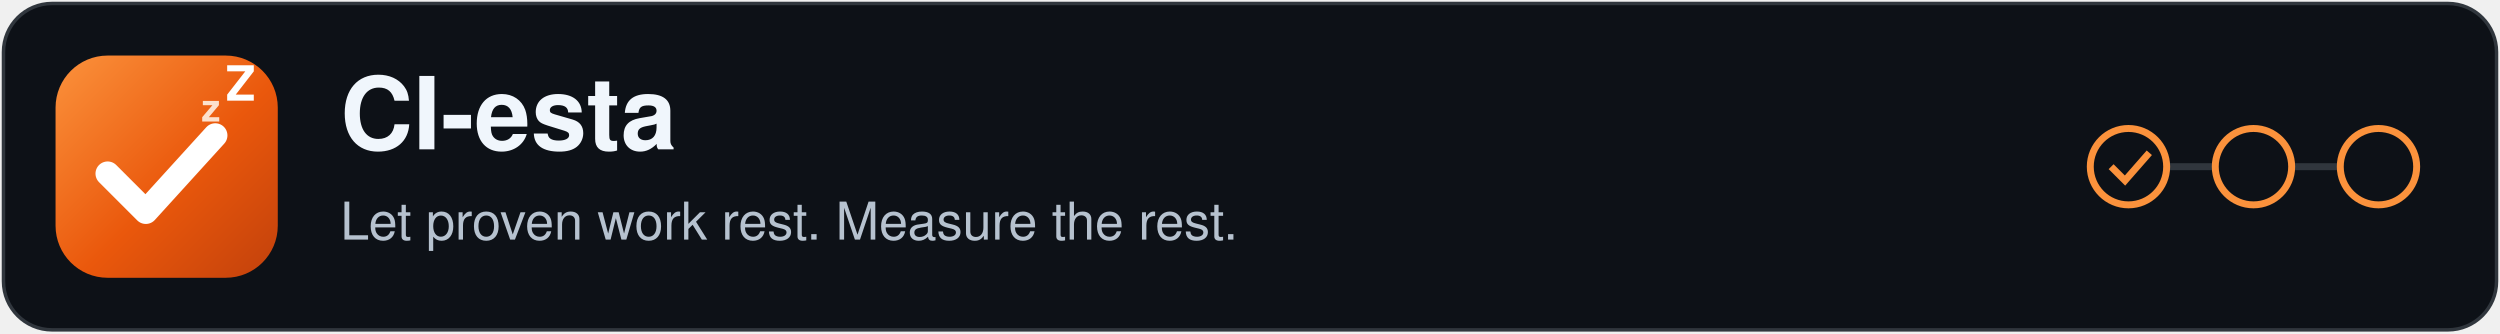
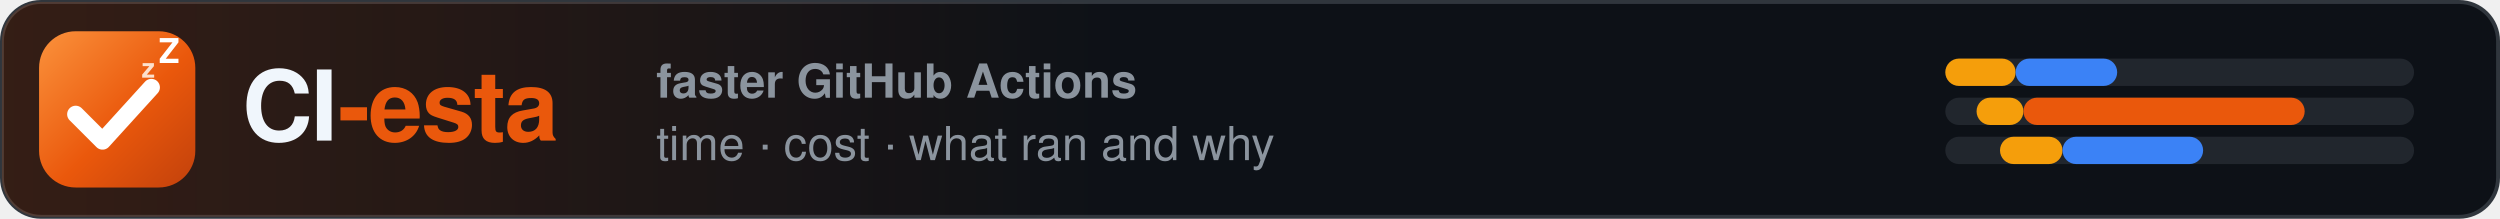
- <svg xmlns="http://www.w3.org/2000/svg" width="720" height="96" viewBox="0 0 720 96" role="img" aria-label="CI-esta: Let proven work rest. Measure the rest.">
-   <rect x="1" y="1" width="718" height="94" rx="14" fill="#0D1117" stroke="#30363D" />
-   <g transform="translate(16 16)">
-     <svg x="0" y="0" width="64" height="64" viewBox="0 0 64 64" role="img" aria-label="CI-esta">
+ <svg xmlns="http://www.w3.org/2000/svg" width="640" height="56" viewBox="0 0 640 56" role="img" aria-label="CI-esta faster GitHub Actions">
+   <defs>
+     <linearGradient id="glow" x1="0" y1="0" x2="1" y2="0">
+       <stop offset="0" stop-color="#EA580C" stop-opacity="0.18" />
+       <stop offset="0.45" stop-color="#EA580C" stop-opacity="0" />
+     </linearGradient>
+   </defs>
+   <rect x="0.5" y="0.5" width="639" height="55" rx="10" fill="#0D1117" stroke="#30363D" />
+   <rect x="0.5" y="0.5" width="639" height="55" rx="10" fill="url(#glow)" />
+   <g transform="translate(10 8) scale(0.625)">
+     <svg width="64" height="64" viewBox="0 0 64 64" role="img" aria-label="CI-esta">
      <defs>
        <linearGradient id="sunset" x1="0" y1="0" x2="1" y2="1">
          <stop offset="0" stop-color="#FB923C" />
          <stop offset="0.55" stop-color="#EA580C" />
          <stop offset="1" stop-color="#C2410C" />
        </linearGradient>
      </defs>
      <rect width="64" height="64" rx="15" fill="url(#sunset)" />
      <path d="M15 34 L26 45 L46 23" fill="none" stroke="#FFFFFF" stroke-width="7" stroke-linecap="round" stroke-linejoin="round" />
      <text x="42" y="19" font-family="-apple-system, BlinkMacSystemFont, 'Segoe UI', Helvetica, Arial, sans-serif" font-size="11" font-weight="800" fill="#FFF7ED" opacity="0.85">z</text>
      <text x="49" y="13" font-family="-apple-system, BlinkMacSystemFont, 'Segoe UI', Helvetica, Arial, sans-serif" font-size="14" font-weight="800" fill="#FFFFFF">Z</text>
    </svg>
  </g>
-   <text x="98" y="43" font-family="Segoe UI, Helvetica, Arial, sans-serif" font-size="29" font-weight="700" fill="#F0F6FC">CI-esta</text>
-   <text x="98" y="69" font-family="Segoe UI, Helvetica, Arial, sans-serif" font-size="15" fill="#B6C2CF">Let proven work rest. Measure the rest.</text>
-   <path d="M613 48h72" stroke="#30363D" stroke-width="2" />
-   <g fill="#0D1117" stroke="#FB923C" stroke-width="2">
-     <circle cx="613" cy="48" r="11" />
-     <circle cx="649" cy="48" r="11" />
-     <circle cx="685" cy="48" r="11" />
-   </g>
-   <path d="m608 48 4 4 7-8" fill="none" stroke="#FB923C" stroke-width="2" />
+   <text x="62" y="36" font-family="-apple-system, BlinkMacSystemFont, 'Segoe UI', Helvetica, Arial, sans-serif" font-size="25" font-weight="800" letter-spacing="-0.5" fill="#F0F6FC">CI<tspan fill="#EA580C">-esta</tspan>
+   </text>
+   <text x="168" y="25" font-family="-apple-system, BlinkMacSystemFont, 'Segoe UI', Helvetica, Arial, sans-serif" font-size="12" font-weight="600" fill="#8B949E">faster GitHub Actions</text>
+   <text x="168" y="41" font-family="-apple-system, BlinkMacSystemFont, 'Segoe UI', Helvetica, Arial, sans-serif" font-size="12" fill="#8B949E">time · cost · what ran and why</text>
+   <rect x="498" y="15" width="120" height="7" rx="3.5" fill="#21262D" />
+   <rect x="498" y="25" width="120" height="7" rx="3.5" fill="#21262D" />
+   <rect x="498" y="35" width="120" height="7" rx="3.5" fill="#21262D" />
+   <rect x="498" y="15" width="18" height="7" rx="3.5" fill="#F59E0B" />
+   <rect x="516" y="15" width="26" height="7" rx="3.5" fill="#3B82F6" />
+   <rect x="506" y="25" width="12" height="7" rx="3.5" fill="#F59E0B" />
+   <rect x="518" y="25" width="72" height="7" rx="3.5" fill="#EA580C" />
+   <rect x="512" y="35" width="16" height="7" rx="3.5" fill="#F59E0B" />
+   <rect x="528" y="35" width="36" height="7" rx="3.5" fill="#3B82F6" />
</svg>
